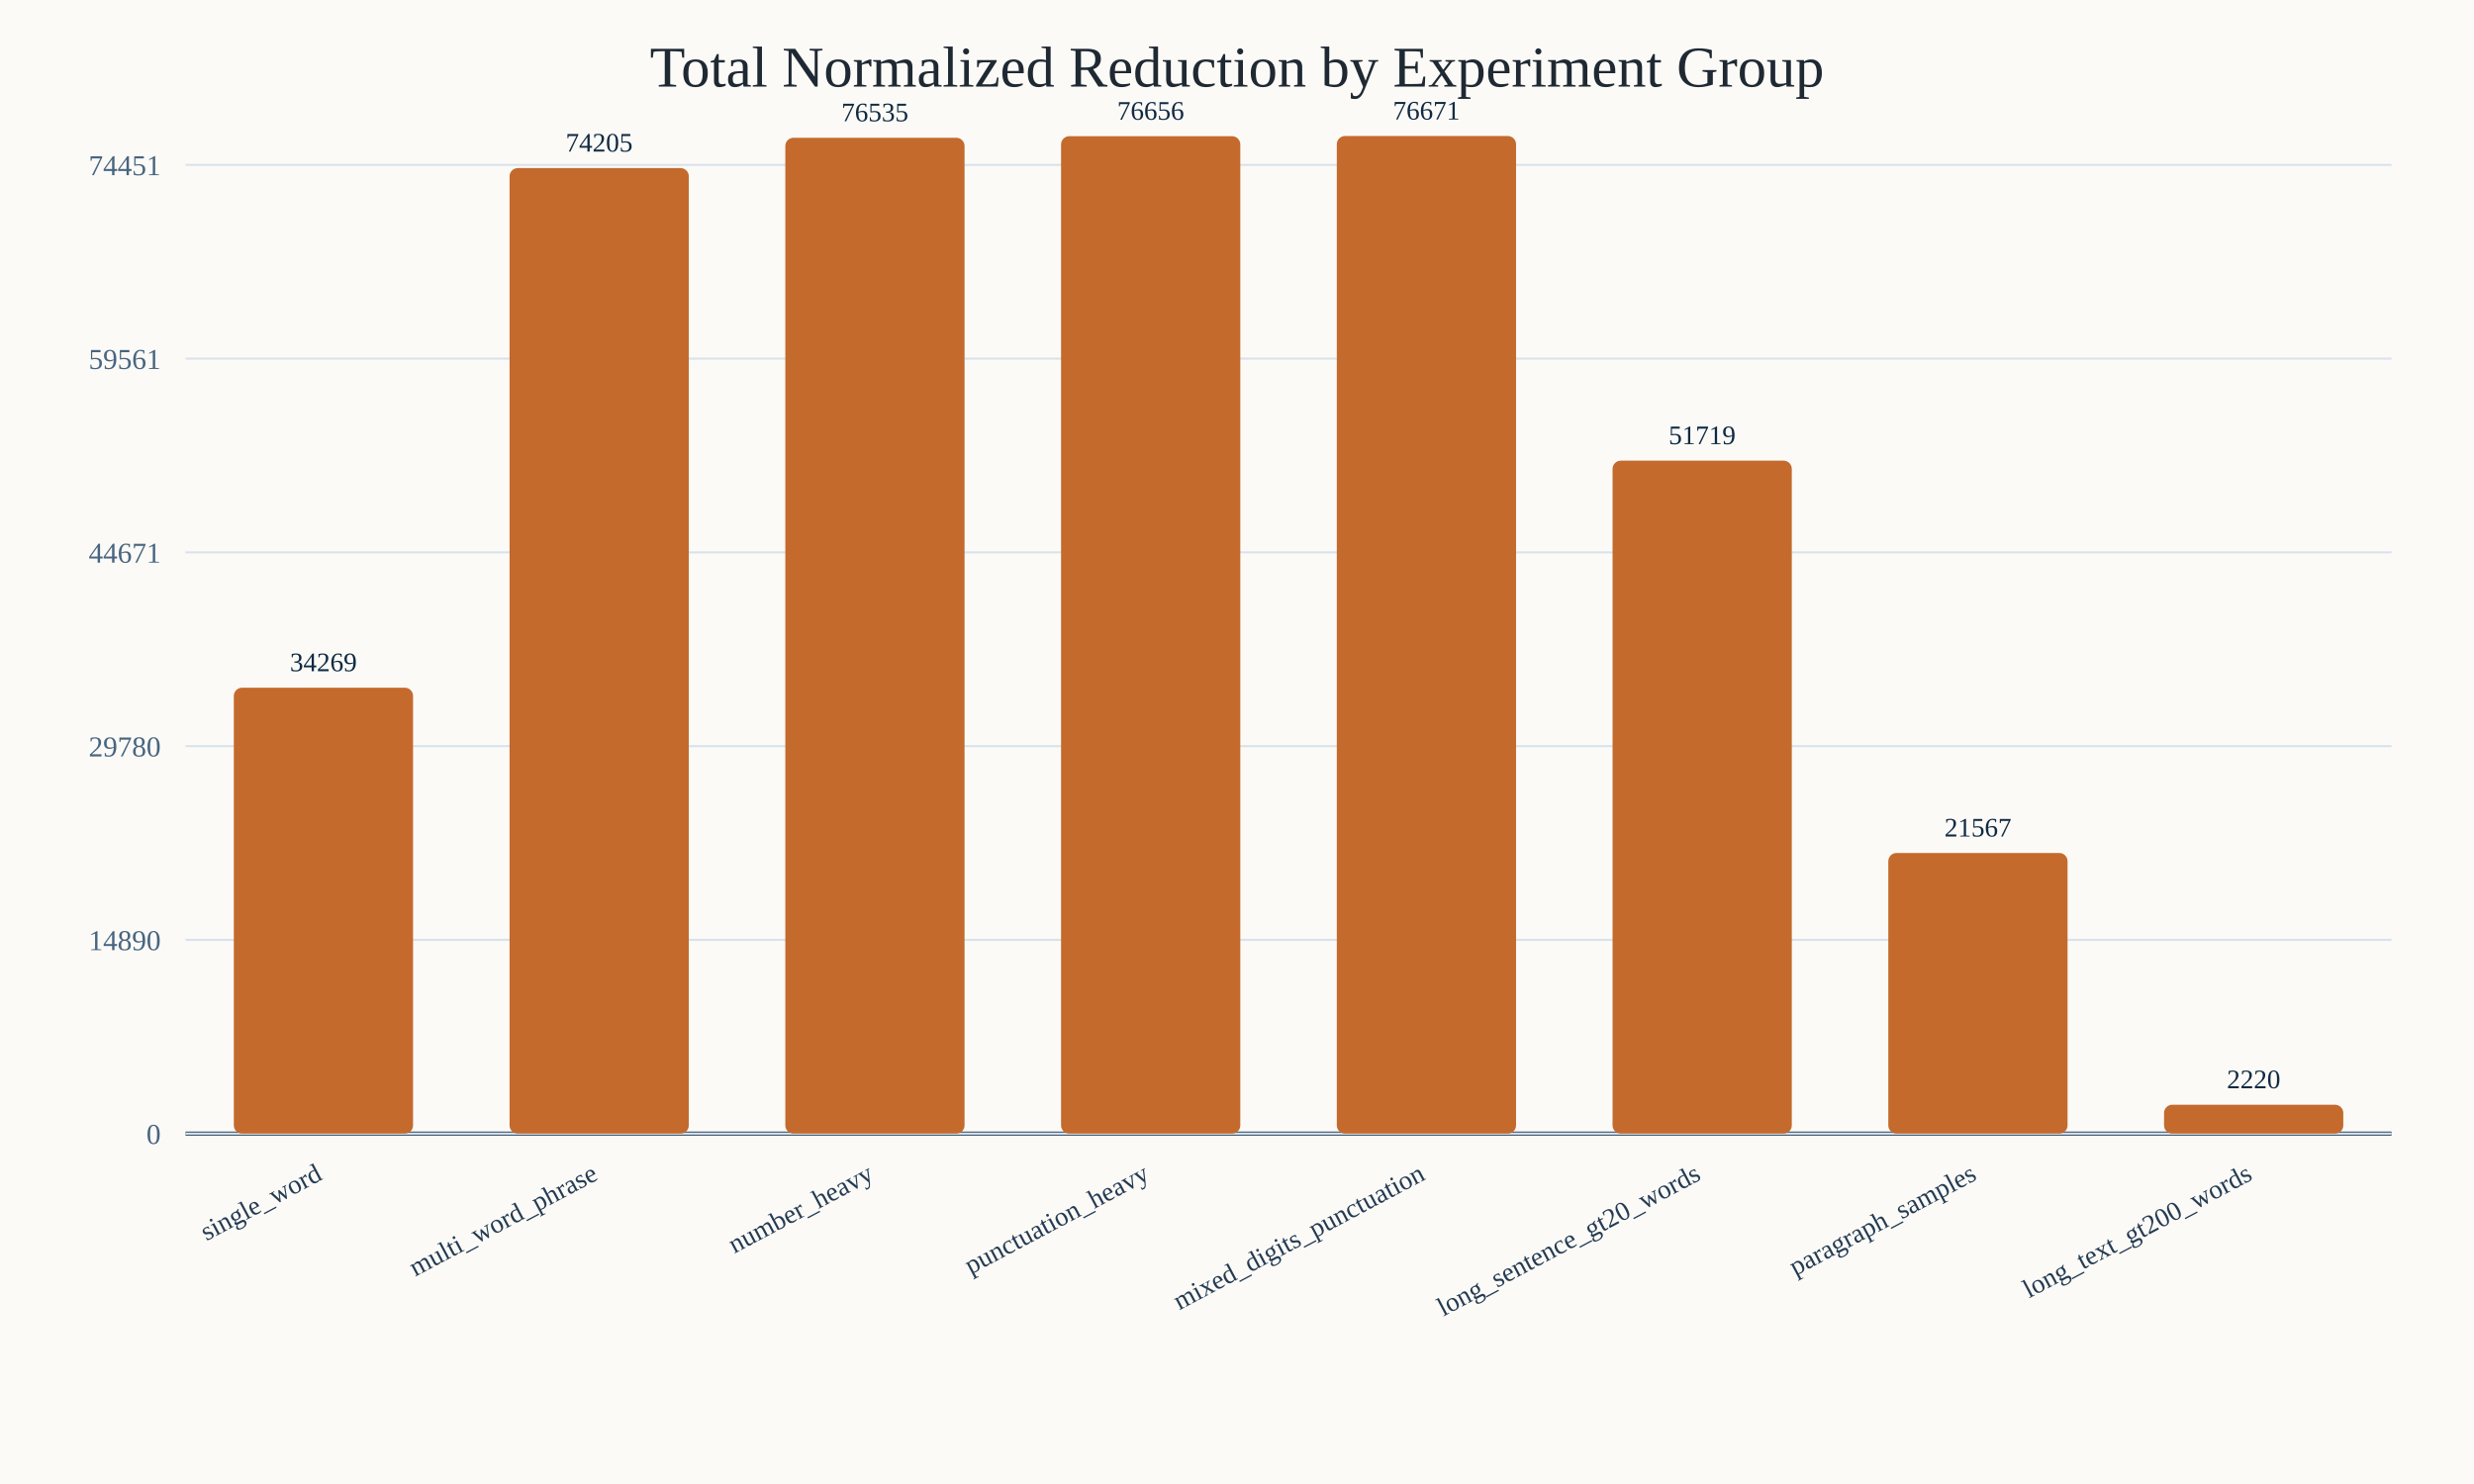
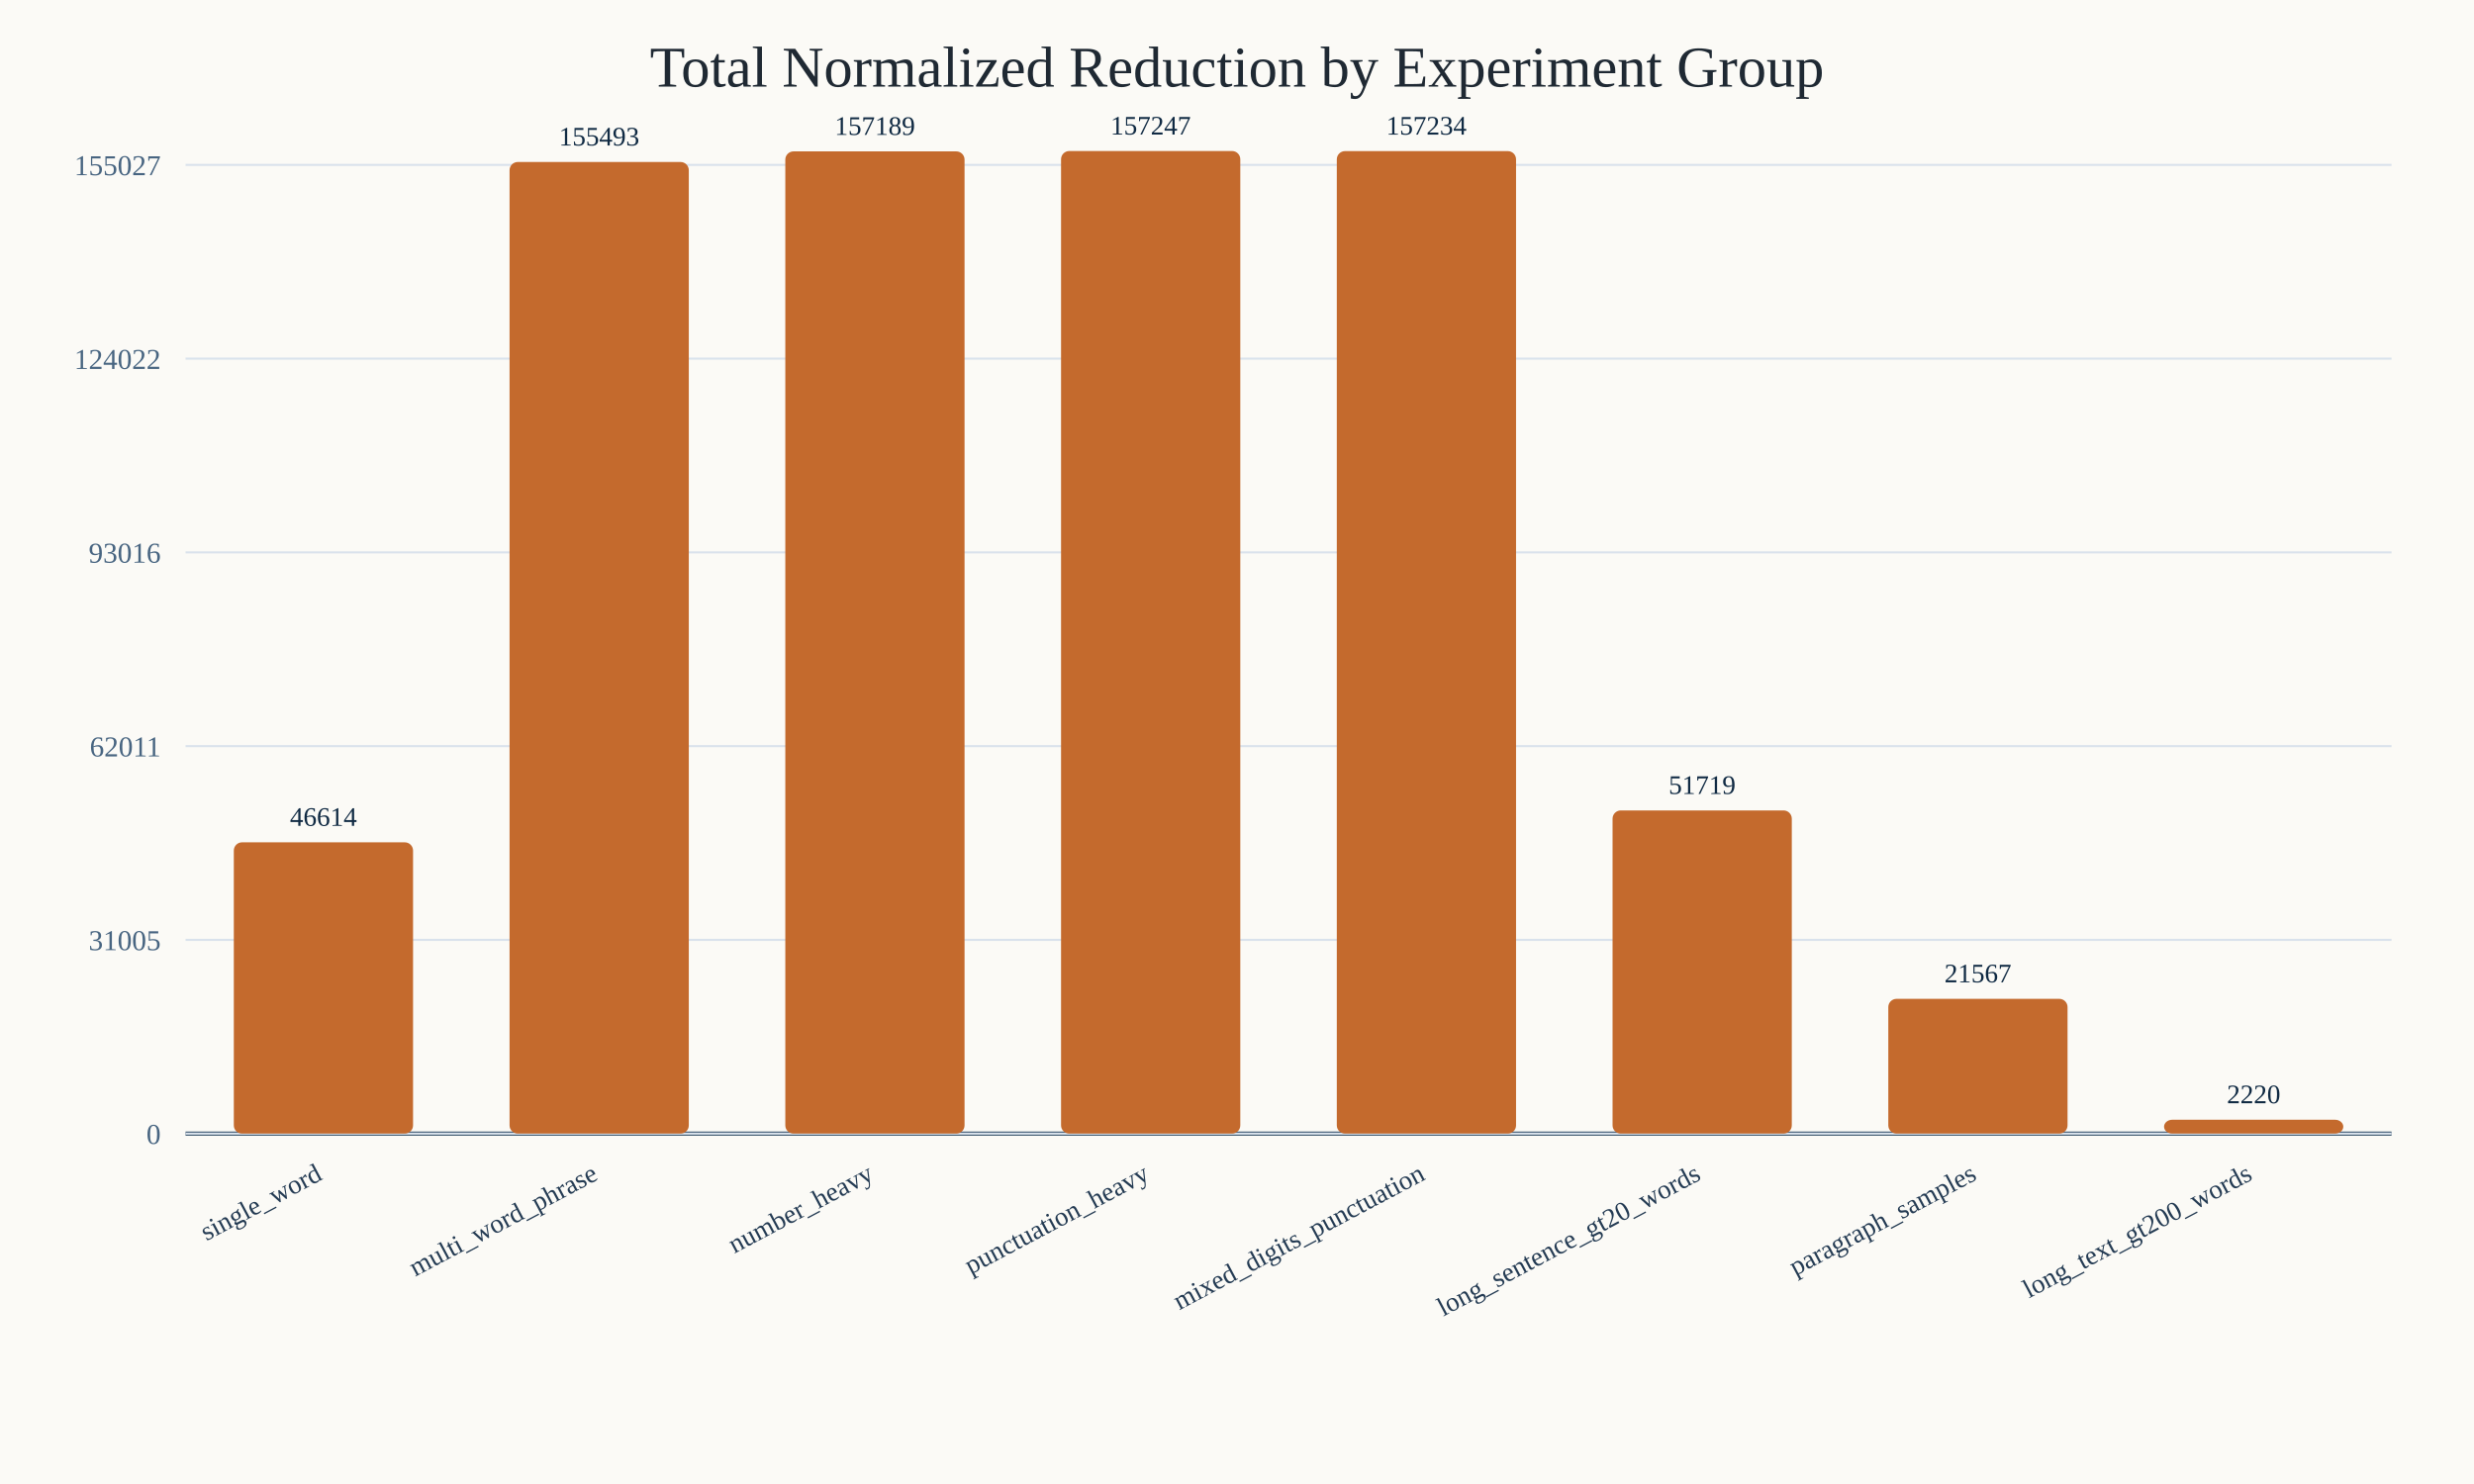
<svg xmlns="http://www.w3.org/2000/svg" width="1200" height="720" viewBox="0 0 1200 720">
  <rect width="100%" height="100%" fill="#fbfaf6" />
  <text x="600" y="42" text-anchor="middle" font-size="28" fill="#1f2933">Total Normalized Reduction by Experiment Group</text>
  <line x1="90" y1="550.00" x2="1160" y2="550.00" stroke="#334e68" stroke-width="2" />
  <line x1="90" y1="550.00" x2="1160" y2="550.00" stroke="#d9e2ec" stroke-width="1" />
  <text x="78" y="555.00" text-anchor="end" font-size="14" fill="#486581">0</text>
  <line x1="90" y1="456.00" x2="1160" y2="456.00" stroke="#d9e2ec" stroke-width="1" />
-   <text x="78" y="461.00" text-anchor="end" font-size="14" fill="#486581">14890</text>
+   <text x="78" y="461.00" text-anchor="end" font-size="14" fill="#486581">31005</text>
  <line x1="90" y1="362.00" x2="1160" y2="362.00" stroke="#d9e2ec" stroke-width="1" />
-   <text x="78" y="367.00" text-anchor="end" font-size="14" fill="#486581">29780</text>
+   <text x="78" y="367.00" text-anchor="end" font-size="14" fill="#486581">62011</text>
  <line x1="90" y1="268.00" x2="1160" y2="268.00" stroke="#d9e2ec" stroke-width="1" />
-   <text x="78" y="273.00" text-anchor="end" font-size="14" fill="#486581">44671</text>
+   <text x="78" y="273.00" text-anchor="end" font-size="14" fill="#486581">93016</text>
  <line x1="90" y1="174.00" x2="1160" y2="174.00" stroke="#d9e2ec" stroke-width="1" />
-   <text x="78" y="179.00" text-anchor="end" font-size="14" fill="#486581">59561</text>
+   <text x="78" y="179.00" text-anchor="end" font-size="14" fill="#486581">124022</text>
  <line x1="90" y1="80.00" x2="1160" y2="80.00" stroke="#d9e2ec" stroke-width="1" />
-   <text x="78" y="85.00" text-anchor="end" font-size="14" fill="#486581">74451</text>
-   <rect x="113.41" y="333.66" width="86.94" height="216.34" fill="#c46a2d" rx="4" />
-   <text x="156.88" y="325.66" text-anchor="middle" font-size="13" fill="#102a43">34269</text>
+   <text x="78" y="85.00" text-anchor="end" font-size="14" fill="#486581">155027</text>
+   <rect x="113.41" y="408.68" width="86.94" height="141.32" fill="#c46a2d" rx="4" />
+   <text x="156.88" y="400.68" text-anchor="middle" font-size="13" fill="#102a43">46614</text>
  <text x="156.88" y="572.00" text-anchor="end" transform="rotate(-28 156.88,572.00)" font-size="13" fill="#243b53">single_word</text>
-   <rect x="247.16" y="81.55" width="86.94" height="468.45" fill="#c46a2d" rx="4" />
-   <text x="290.62" y="73.55" text-anchor="middle" font-size="13" fill="#102a43">74205</text>
+   <rect x="247.16" y="78.59" width="86.94" height="471.41" fill="#c46a2d" rx="4" />
+   <text x="290.62" y="70.59" text-anchor="middle" font-size="13" fill="#102a43">155493</text>
  <text x="290.62" y="572.00" text-anchor="end" transform="rotate(-28 290.62,572.00)" font-size="13" fill="#243b53">multi_word_phrase</text>
-   <rect x="380.91" y="66.84" width="86.94" height="483.16" fill="#c46a2d" rx="4" />
-   <text x="424.38" y="58.84" text-anchor="middle" font-size="13" fill="#102a43">76535</text>
+   <rect x="380.91" y="73.45" width="86.94" height="476.55" fill="#c46a2d" rx="4" />
+   <text x="424.38" y="65.45" text-anchor="middle" font-size="13" fill="#102a43">157189</text>
  <text x="424.38" y="572.00" text-anchor="end" transform="rotate(-28 424.38,572.00)" font-size="13" fill="#243b53">number_heavy</text>
-   <rect x="514.66" y="66.08" width="86.94" height="483.92" fill="#c46a2d" rx="4" />
-   <text x="558.12" y="58.08" text-anchor="middle" font-size="13" fill="#102a43">76656</text>
+   <rect x="514.66" y="73.27" width="86.94" height="476.73" fill="#c46a2d" rx="4" />
+   <text x="558.12" y="65.27" text-anchor="middle" font-size="13" fill="#102a43">157247</text>
  <text x="558.12" y="572.00" text-anchor="end" transform="rotate(-28 558.12,572.00)" font-size="13" fill="#243b53">punctuation_heavy</text>
-   <rect x="648.41" y="65.99" width="86.94" height="484.01" fill="#c46a2d" rx="4" />
-   <text x="691.88" y="57.99" text-anchor="middle" font-size="13" fill="#102a43">76671</text>
+   <rect x="648.41" y="73.31" width="86.94" height="476.69" fill="#c46a2d" rx="4" />
+   <text x="691.88" y="65.31" text-anchor="middle" font-size="13" fill="#102a43">157234</text>
  <text x="691.88" y="572.00" text-anchor="end" transform="rotate(-28 691.88,572.00)" font-size="13" fill="#243b53">mixed_digits_punctuation</text>
-   <rect x="782.16" y="223.50" width="86.94" height="326.50" fill="#c46a2d" rx="4" />
-   <text x="825.62" y="215.50" text-anchor="middle" font-size="13" fill="#102a43">51719</text>
+   <rect x="782.16" y="393.20" width="86.94" height="156.80" fill="#c46a2d" rx="4" />
+   <text x="825.62" y="385.20" text-anchor="middle" font-size="13" fill="#102a43">51719</text>
  <text x="825.62" y="572.00" text-anchor="end" transform="rotate(-28 825.62,572.00)" font-size="13" fill="#243b53">long_sentence_gt20_words</text>
-   <rect x="915.91" y="413.85" width="86.94" height="136.15" fill="#c46a2d" rx="4" />
-   <text x="959.38" y="405.85" text-anchor="middle" font-size="13" fill="#102a43">21567</text>
+   <rect x="915.91" y="484.61" width="86.94" height="65.39" fill="#c46a2d" rx="4" />
+   <text x="959.38" y="476.61" text-anchor="middle" font-size="13" fill="#102a43">21567</text>
  <text x="959.38" y="572.00" text-anchor="end" transform="rotate(-28 959.38,572.00)" font-size="13" fill="#243b53">paragraph_samples</text>
-   <rect x="1049.66" y="535.99" width="86.94" height="14.01" fill="#c46a2d" rx="4" />
-   <text x="1093.12" y="527.99" text-anchor="middle" font-size="13" fill="#102a43">2220</text>
+   <rect x="1049.66" y="543.27" width="86.94" height="6.73" fill="#c46a2d" rx="4" />
+   <text x="1093.12" y="535.27" text-anchor="middle" font-size="13" fill="#102a43">2220</text>
  <text x="1093.12" y="572.00" text-anchor="end" transform="rotate(-28 1093.12,572.00)" font-size="13" fill="#243b53">long_text_gt200_words</text>
</svg>
